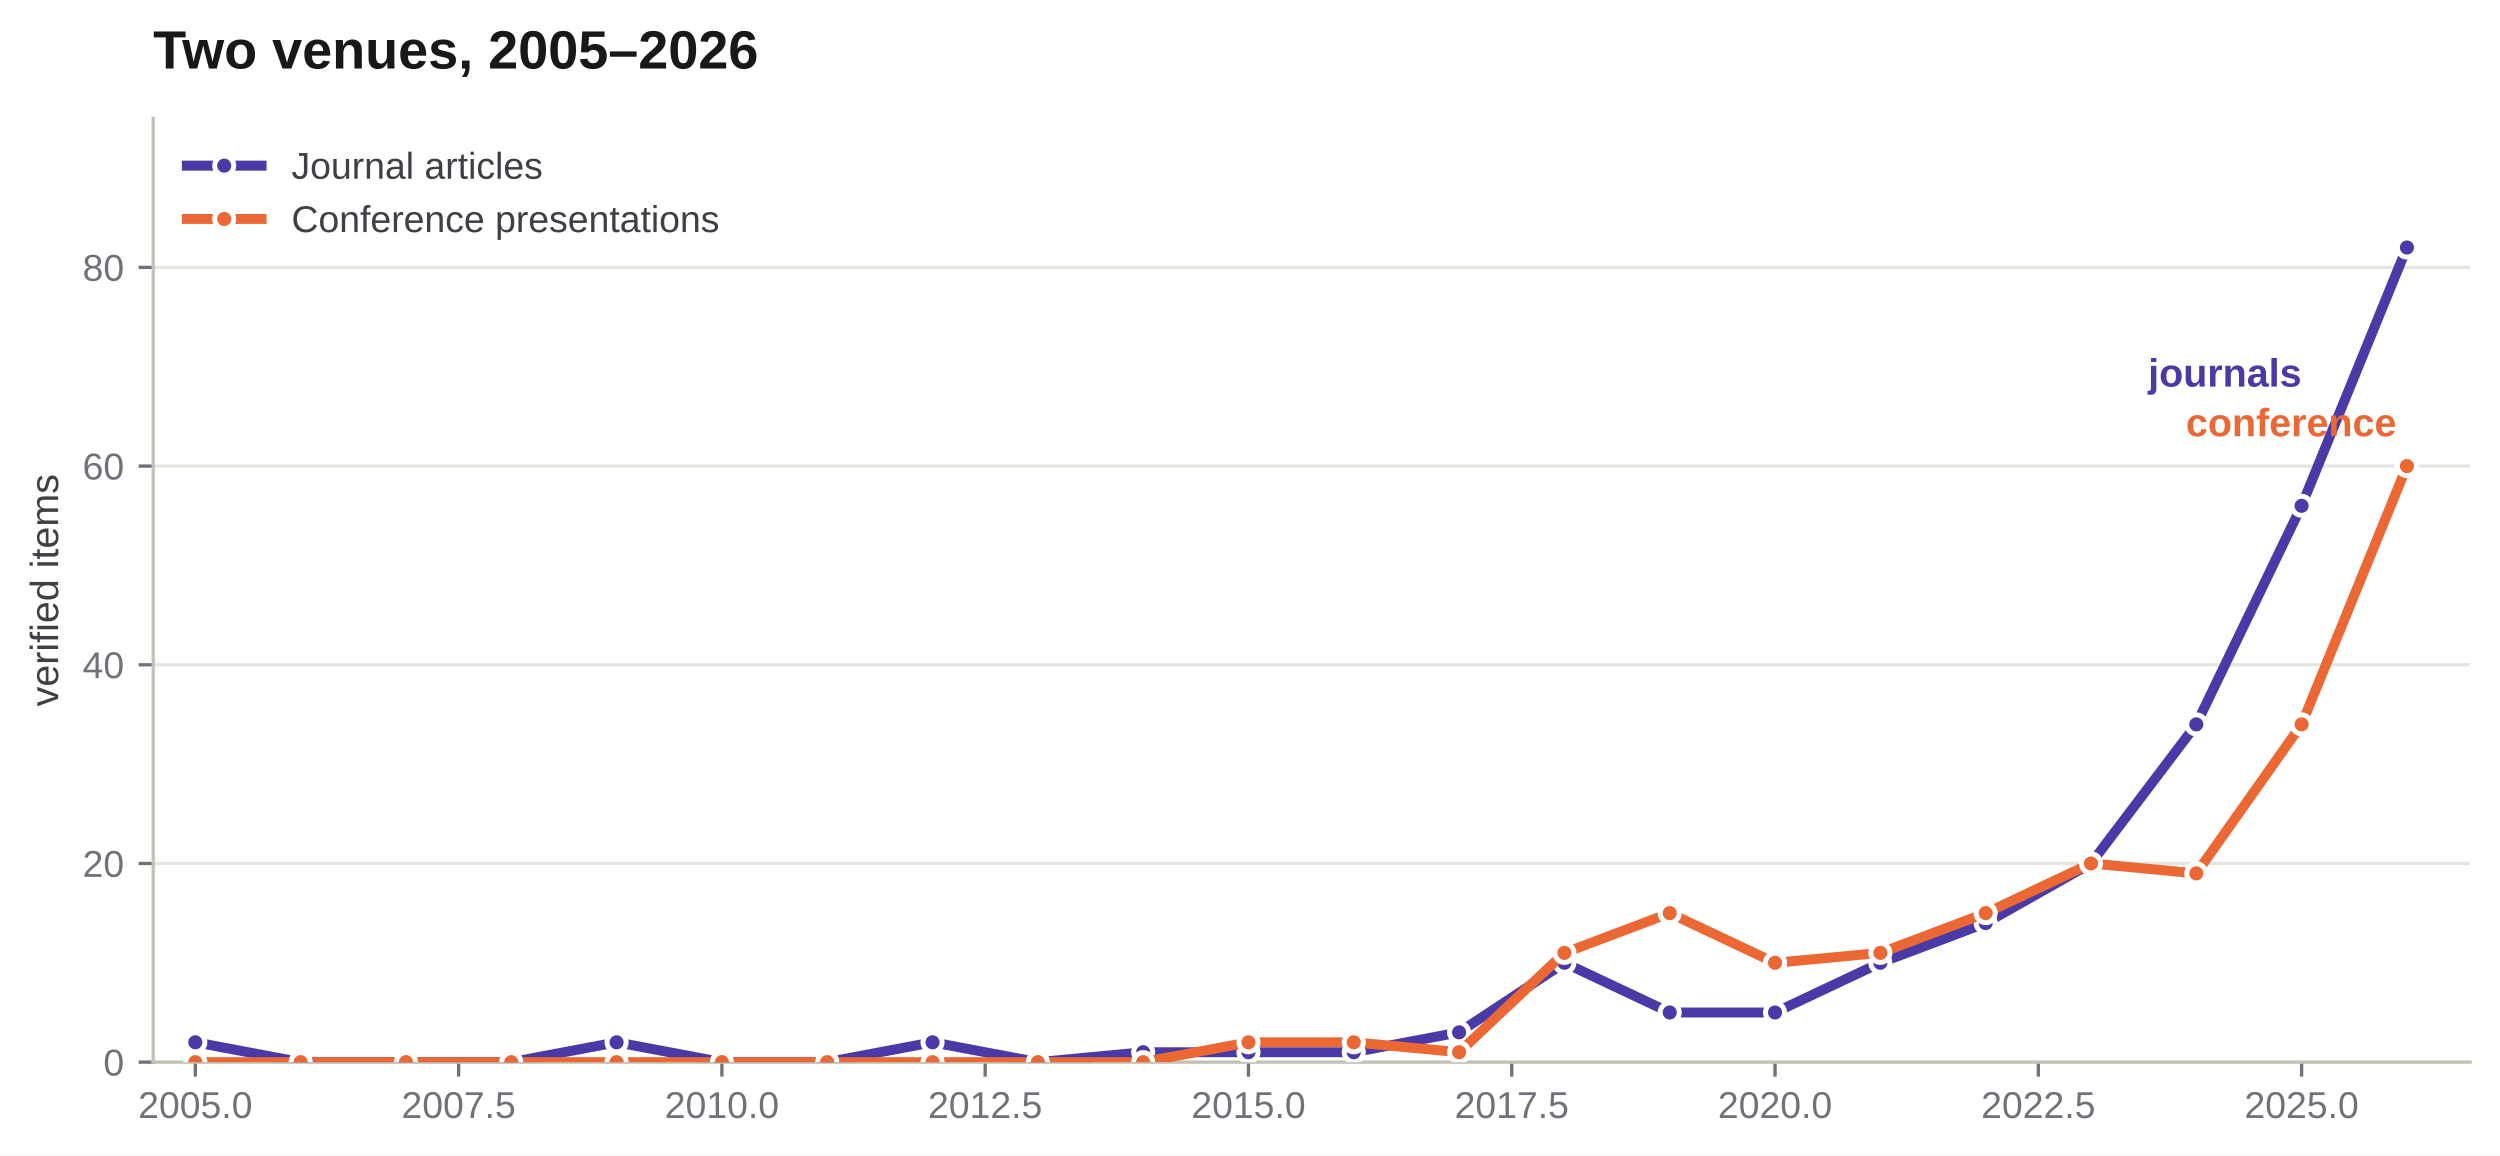
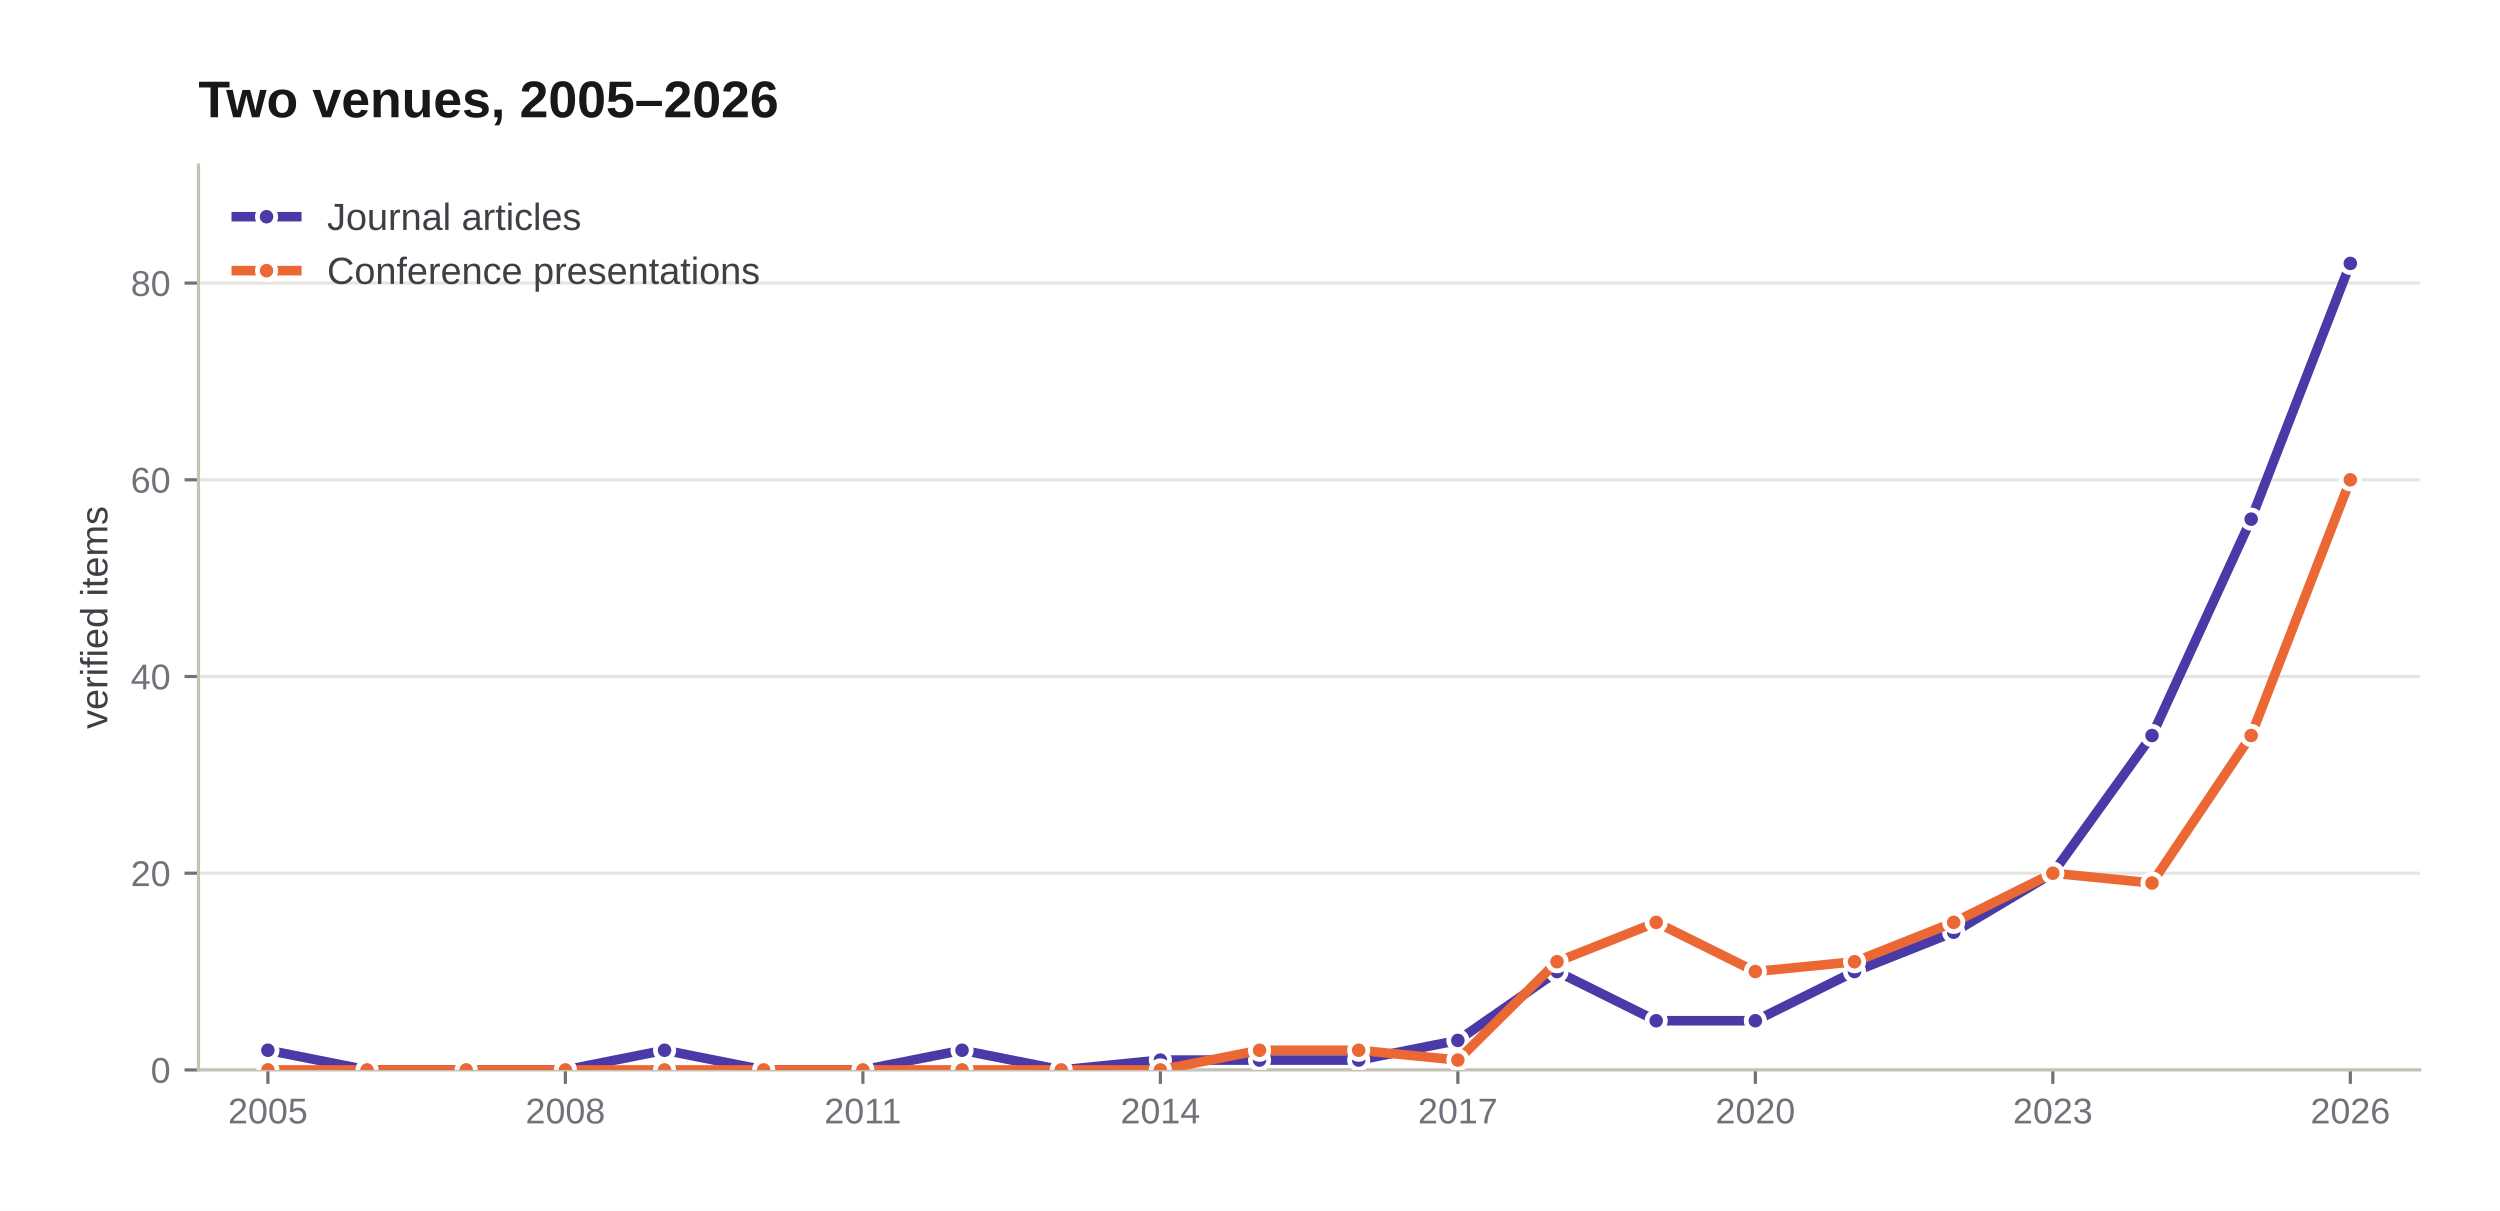
- <svg xmlns="http://www.w3.org/2000/svg" xmlns:xlink="http://www.w3.org/1999/xlink" width="602.098pt" height="278.24pt" viewBox="0 0 602.098 278.24" version="1.1">
+ <svg xmlns="http://www.w3.org/2000/svg" xmlns:xlink="http://www.w3.org/1999/xlink" width="628.018pt" height="304.16pt" viewBox="0 0 628.018 304.16" version="1.1">
  <defs>
    <style type="text/css">*{stroke-linejoin: round; stroke-linecap: butt}</style>
  </defs>
  <g id="figure_1">
    <g id="patch_1">
-       <path d="M 0 278.24  L 602.098 278.24  L 602.098 0  L 0 0  z " style="fill: #ffffff" />
+       <path d="M 0 304.16  L 628.018 304.16  L 628.018 0  L 0 0  z " style="fill: #ffffff" />
    </g>
    <g id="axes_1">
      <g id="patch_2">
-         <path d="M 36.898 255.809  L 594.898 255.809  L 594.898 28.505  L 36.898 28.505  z " style="fill: #ffffff" />
+         <path d="M 49.858 268.769  L 607.858 268.769  L 607.858 41.465  L 49.858 41.465  z " style="fill: #ffffff" />
      </g>
      <g id="matplotlib.axis_1">
        <g id="xtick_1">
          <g id="line2d_1">
            <defs>
-               <path id="m6144c674db" d="M 0 0  L 0 3.5  " style="stroke: #71717a; stroke-width: 0.8" />
+               <path id="m00b089c4d3" d="M 0 0  L 0 3.5  " style="stroke: #71717a; stroke-width: 0.8" />
            </defs>
            <g>
-               <use xlink:href="#m6144c674db" x="47.043" y="255.809" style="fill: #71717a; stroke: #71717a; stroke-width: 0.8" />
+               <use xlink:href="#m00b089c4d3" x="67.295" y="268.769" style="fill: #71717a; stroke: #71717a; stroke-width: 0.8" />
            </g>
          </g>
          <g id="text_1">
-             <text style="fill: #71717a; font: 9px 'IBM Plex Sans', 'system-ui', 'Arial', sans-serif; text-anchor: middle" x="47.043" y="269.251" transform="rotate(-0 47.04319 269.2512)">2005.0</text>
+             <text style="fill: #71717a; font: 9px 'IBM Plex Sans', 'system-ui', 'Arial', sans-serif; text-anchor: middle" x="67.295" y="282.211" transform="rotate(-0 67.29523 282.2112)">2005</text>
          </g>
        </g>
        <g id="xtick_2">
          <g id="line2d_2">
            <g>
-               <use xlink:href="#m6144c674db" x="110.452" y="255.809" style="fill: #71717a; stroke: #71717a; stroke-width: 0.8" />
+               <use xlink:href="#m00b089c4d3" x="142.027" y="268.769" style="fill: #71717a; stroke: #71717a; stroke-width: 0.8" />
            </g>
          </g>
          <g id="text_2">
-             <text style="fill: #71717a; font: 9px 'IBM Plex Sans', 'system-ui', 'Arial', sans-serif; text-anchor: middle" x="110.452" y="269.251" transform="rotate(-0 110.4523 269.2512)">2007.5</text>
+             <text style="fill: #71717a; font: 9px 'IBM Plex Sans', 'system-ui', 'Arial', sans-serif; text-anchor: middle" x="142.027" y="282.211" transform="rotate(-0 142.0274 282.2112)">2008</text>
          </g>
        </g>
        <g id="xtick_3">
          <g id="line2d_3">
            <g>
-               <use xlink:href="#m6144c674db" x="173.861" y="255.809" style="fill: #71717a; stroke: #71717a; stroke-width: 0.8" />
+               <use xlink:href="#m00b089c4d3" x="216.76" y="268.769" style="fill: #71717a; stroke: #71717a; stroke-width: 0.8" />
            </g>
          </g>
          <g id="text_3">
-             <text style="fill: #71717a; font: 9px 'IBM Plex Sans', 'system-ui', 'Arial', sans-serif; text-anchor: middle" x="173.861" y="269.251" transform="rotate(-0 173.8614 269.2512)">2010.0</text>
+             <text style="fill: #71717a; font: 9px 'IBM Plex Sans', 'system-ui', 'Arial', sans-serif; text-anchor: middle" x="216.76" y="282.211" transform="rotate(-0 216.7595 282.2112)">2011</text>
          </g>
        </g>
        <g id="xtick_4">
          <g id="line2d_4">
            <g>
-               <use xlink:href="#m6144c674db" x="237.27" y="255.809" style="fill: #71717a; stroke: #71717a; stroke-width: 0.8" />
+               <use xlink:href="#m00b089c4d3" x="291.492" y="268.769" style="fill: #71717a; stroke: #71717a; stroke-width: 0.8" />
            </g>
          </g>
          <g id="text_4">
-             <text style="fill: #71717a; font: 9px 'IBM Plex Sans', 'system-ui', 'Arial', sans-serif; text-anchor: middle" x="237.27" y="269.251" transform="rotate(-0 237.2705 269.2512)">2012.5</text>
+             <text style="fill: #71717a; font: 9px 'IBM Plex Sans', 'system-ui', 'Arial', sans-serif; text-anchor: middle" x="291.492" y="282.211" transform="rotate(-0 291.4917 282.2112)">2014</text>
          </g>
        </g>
        <g id="xtick_5">
          <g id="line2d_5">
            <g>
-               <use xlink:href="#m6144c674db" x="300.68" y="255.809" style="fill: #71717a; stroke: #71717a; stroke-width: 0.8" />
+               <use xlink:href="#m00b089c4d3" x="366.224" y="268.769" style="fill: #71717a; stroke: #71717a; stroke-width: 0.8" />
            </g>
          </g>
          <g id="text_5">
-             <text style="fill: #71717a; font: 9px 'IBM Plex Sans', 'system-ui', 'Arial', sans-serif; text-anchor: middle" x="300.68" y="269.251" transform="rotate(-0 300.6796 269.2512)">2015.0</text>
+             <text style="fill: #71717a; font: 9px 'IBM Plex Sans', 'system-ui', 'Arial', sans-serif; text-anchor: middle" x="366.224" y="282.211" transform="rotate(-0 366.2238 282.2112)">2017</text>
          </g>
        </g>
        <g id="xtick_6">
          <g id="line2d_6">
            <g>
-               <use xlink:href="#m6144c674db" x="364.089" y="255.809" style="fill: #71717a; stroke: #71717a; stroke-width: 0.8" />
+               <use xlink:href="#m00b089c4d3" x="440.956" y="268.769" style="fill: #71717a; stroke: #71717a; stroke-width: 0.8" />
            </g>
          </g>
          <g id="text_6">
-             <text style="fill: #71717a; font: 9px 'IBM Plex Sans', 'system-ui', 'Arial', sans-serif; text-anchor: middle" x="364.089" y="269.251" transform="rotate(-0 364.0886 269.2512)">2017.5</text>
+             <text style="fill: #71717a; font: 9px 'IBM Plex Sans', 'system-ui', 'Arial', sans-serif; text-anchor: middle" x="440.956" y="282.211" transform="rotate(-0 440.9559 282.2112)">2020</text>
          </g>
        </g>
        <g id="xtick_7">
          <g id="line2d_7">
            <g>
-               <use xlink:href="#m6144c674db" x="427.498" y="255.809" style="fill: #71717a; stroke: #71717a; stroke-width: 0.8" />
+               <use xlink:href="#m00b089c4d3" x="515.688" y="268.769" style="fill: #71717a; stroke: #71717a; stroke-width: 0.8" />
            </g>
          </g>
          <g id="text_7">
-             <text style="fill: #71717a; font: 9px 'IBM Plex Sans', 'system-ui', 'Arial', sans-serif; text-anchor: middle" x="427.498" y="269.251" transform="rotate(-0 427.4977 269.2512)">2020.0</text>
+             <text style="fill: #71717a; font: 9px 'IBM Plex Sans', 'system-ui', 'Arial', sans-serif; text-anchor: middle" x="515.688" y="282.211" transform="rotate(-0 515.6881 282.2112)">2023</text>
          </g>
        </g>
        <g id="xtick_8">
          <g id="line2d_8">
            <g>
-               <use xlink:href="#m6144c674db" x="490.907" y="255.809" style="fill: #71717a; stroke: #71717a; stroke-width: 0.8" />
+               <use xlink:href="#m00b089c4d3" x="590.42" y="268.769" style="fill: #71717a; stroke: #71717a; stroke-width: 0.8" />
            </g>
          </g>
          <g id="text_8">
-             <text style="fill: #71717a; font: 9px 'IBM Plex Sans', 'system-ui', 'Arial', sans-serif; text-anchor: middle" x="490.907" y="269.251" transform="rotate(-0 490.9068 269.2512)">2022.5</text>
-           </g>
-         </g>
-         <g id="xtick_9">
-           <g id="line2d_9">
-             <g>
-               <use xlink:href="#m6144c674db" x="554.316" y="255.809" style="fill: #71717a; stroke: #71717a; stroke-width: 0.8" />
-             </g>
-           </g>
-           <g id="text_9">
-             <text style="fill: #71717a; font: 9px 'IBM Plex Sans', 'system-ui', 'Arial', sans-serif; text-anchor: middle" x="554.316" y="269.251" transform="rotate(-0 554.3159 269.2512)">2025.0</text>
+             <text style="fill: #71717a; font: 9px 'IBM Plex Sans', 'system-ui', 'Arial', sans-serif; text-anchor: middle" x="590.42" y="282.211" transform="rotate(-0 590.4202 282.2112)">2026</text>
          </g>
        </g>
      </g>
      <g id="matplotlib.axis_2">
        <g id="ytick_1">
+           <g id="line2d_9">
+             <path d="M 49.858 268.769  L 607.858 268.769  " clip-path="url(#p3a552ee145)" style="fill: none; stroke: #e7e5e0; stroke-width: 0.8; stroke-linecap: square" />
+           </g>
          <g id="line2d_10">
-             <path d="M 36.898 255.809  L 594.898 255.809  " clip-path="url(#p851836668b)" style="fill: none; stroke: #e7e5e0; stroke-width: 0.8; stroke-linecap: square" />
-           </g>
+             <defs>
+               <path id="m17b98074a3" d="M 0 0  L -3.5 0  " style="stroke: #71717a; stroke-width: 0.8" />
+             </defs>
+             <g>
+               <use xlink:href="#m17b98074a3" x="49.858" y="268.769" style="fill: #71717a; stroke: #71717a; stroke-width: 0.8" />
+             </g>
+           </g>
+           <g id="text_9">
+             <text style="fill: #71717a; font: 9px 'IBM Plex Sans', 'system-ui', 'Arial', sans-serif; text-anchor: end" x="42.858" y="271.99" transform="rotate(-0 42.85773 271.9902)">0</text>
+           </g>
+         </g>
+         <g id="ytick_2">
          <g id="line2d_11">
-             <defs>
-               <path id="m0805093c45" d="M 0 0  L -3.5 0  " style="stroke: #71717a; stroke-width: 0.8" />
-             </defs>
-             <g>
-               <use xlink:href="#m0805093c45" x="36.898" y="255.809" style="fill: #71717a; stroke: #71717a; stroke-width: 0.8" />
+             <path d="M 49.858 219.355  L 607.858 219.355  " clip-path="url(#p3a552ee145)" style="fill: none; stroke: #e7e5e0; stroke-width: 0.8; stroke-linecap: square" />
+           </g>
+           <g id="line2d_12">
+             <g>
+               <use xlink:href="#m17b98074a3" x="49.858" y="219.355" style="fill: #71717a; stroke: #71717a; stroke-width: 0.8" />
            </g>
          </g>
          <g id="text_10">
-             <text style="fill: #71717a; font: 9px 'IBM Plex Sans', 'system-ui', 'Arial', sans-serif; text-anchor: end" x="29.898" y="259.03" transform="rotate(-0 29.89773 259.0302)">0</text>
-           </g>
-         </g>
-         <g id="ytick_2">
-           <g id="line2d_12">
-             <path d="M 36.898 207.956  L 594.898 207.956  " clip-path="url(#p851836668b)" style="fill: none; stroke: #e7e5e0; stroke-width: 0.8; stroke-linecap: square" />
-           </g>
+             <text style="fill: #71717a; font: 9px 'IBM Plex Sans', 'system-ui', 'Arial', sans-serif; text-anchor: end" x="42.858" y="222.576" transform="rotate(-0 42.85773 222.5763)">20</text>
+           </g>
+         </g>
+         <g id="ytick_3">
          <g id="line2d_13">
-             <g>
-               <use xlink:href="#m0805093c45" x="36.898" y="207.956" style="fill: #71717a; stroke: #71717a; stroke-width: 0.8" />
+             <path d="M 49.858 169.941  L 607.858 169.941  " clip-path="url(#p3a552ee145)" style="fill: none; stroke: #e7e5e0; stroke-width: 0.8; stroke-linecap: square" />
+           </g>
+           <g id="line2d_14">
+             <g>
+               <use xlink:href="#m17b98074a3" x="49.858" y="169.941" style="fill: #71717a; stroke: #71717a; stroke-width: 0.8" />
            </g>
          </g>
          <g id="text_11">
-             <text style="fill: #71717a; font: 9px 'IBM Plex Sans', 'system-ui', 'Arial', sans-serif; text-anchor: end" x="29.898" y="211.177" transform="rotate(-0 29.89773 211.1767)">20</text>
-           </g>
-         </g>
-         <g id="ytick_3">
-           <g id="line2d_14">
-             <path d="M 36.898 160.102  L 594.898 160.102  " clip-path="url(#p851836668b)" style="fill: none; stroke: #e7e5e0; stroke-width: 0.8; stroke-linecap: square" />
-           </g>
+             <text style="fill: #71717a; font: 9px 'IBM Plex Sans', 'system-ui', 'Arial', sans-serif; text-anchor: end" x="42.858" y="173.162" transform="rotate(-0 42.85773 173.1623)">40</text>
+           </g>
+         </g>
+         <g id="ytick_4">
          <g id="line2d_15">
-             <g>
-               <use xlink:href="#m0805093c45" x="36.898" y="160.102" style="fill: #71717a; stroke: #71717a; stroke-width: 0.8" />
+             <path d="M 49.858 120.527  L 607.858 120.527  " clip-path="url(#p3a552ee145)" style="fill: none; stroke: #e7e5e0; stroke-width: 0.8; stroke-linecap: square" />
+           </g>
+           <g id="line2d_16">
+             <g>
+               <use xlink:href="#m17b98074a3" x="49.858" y="120.527" style="fill: #71717a; stroke: #71717a; stroke-width: 0.8" />
            </g>
          </g>
          <g id="text_12">
-             <text style="fill: #71717a; font: 9px 'IBM Plex Sans', 'system-ui', 'Arial', sans-serif; text-anchor: end" x="29.898" y="163.323" transform="rotate(-0 29.89773 163.3232)">40</text>
-           </g>
-         </g>
-         <g id="ytick_4">
-           <g id="line2d_16">
-             <path d="M 36.898 112.249  L 594.898 112.249  " clip-path="url(#p851836668b)" style="fill: none; stroke: #e7e5e0; stroke-width: 0.8; stroke-linecap: square" />
-           </g>
+             <text style="fill: #71717a; font: 9px 'IBM Plex Sans', 'system-ui', 'Arial', sans-serif; text-anchor: end" x="42.858" y="123.748" transform="rotate(-0 42.85773 123.7484)">60</text>
+           </g>
+         </g>
+         <g id="ytick_5">
          <g id="line2d_17">
-             <g>
-               <use xlink:href="#m0805093c45" x="36.898" y="112.249" style="fill: #71717a; stroke: #71717a; stroke-width: 0.8" />
+             <path d="M 49.858 71.114  L 607.858 71.114  " clip-path="url(#p3a552ee145)" style="fill: none; stroke: #e7e5e0; stroke-width: 0.8; stroke-linecap: square" />
+           </g>
+           <g id="line2d_18">
+             <g>
+               <use xlink:href="#m17b98074a3" x="49.858" y="71.114" style="fill: #71717a; stroke: #71717a; stroke-width: 0.8" />
            </g>
          </g>
          <g id="text_13">
-             <text style="fill: #71717a; font: 9px 'IBM Plex Sans', 'system-ui', 'Arial', sans-serif; text-anchor: end" x="29.898" y="115.47" transform="rotate(-0 29.89773 115.4698)">60</text>
-           </g>
-         </g>
-         <g id="ytick_5">
-           <g id="line2d_18">
-             <path d="M 36.898 64.395  L 594.898 64.395  " clip-path="url(#p851836668b)" style="fill: none; stroke: #e7e5e0; stroke-width: 0.8; stroke-linecap: square" />
-           </g>
-           <g id="line2d_19">
-             <g>
-               <use xlink:href="#m0805093c45" x="36.898" y="64.395" style="fill: #71717a; stroke: #71717a; stroke-width: 0.8" />
-             </g>
-           </g>
-           <g id="text_14">
-             <text style="fill: #71717a; font: 9px 'IBM Plex Sans', 'system-ui', 'Arial', sans-serif; text-anchor: end" x="29.898" y="67.616" transform="rotate(-0 29.89773 67.61628)">80</text>
-           </g>
-         </g>
-         <g id="text_15">
-           <text style="fill: #3f3f46; font: 9.5px 'IBM Plex Sans', 'system-ui', 'Arial', sans-serif; text-anchor: middle" x="14" y="142.157" transform="rotate(-90 13.99992 142.1572)">verified items</text>
+             <text style="fill: #71717a; font: 9px 'IBM Plex Sans', 'system-ui', 'Arial', sans-serif; text-anchor: end" x="42.858" y="74.335" transform="rotate(-0 42.85773 74.33452)">80</text>
+           </g>
+         </g>
+         <g id="text_14">
+           <text style="fill: #3f3f46; font: 9.5px 'IBM Plex Sans', 'system-ui', 'Arial', sans-serif; text-anchor: middle" x="26.96" y="155.117" transform="rotate(-90 26.95992 155.1172)">verified items</text>
        </g>
      </g>
      <g id="patch_3">
-         <path d="M 36.898 255.809  L 36.898 28.505  " style="fill: none; stroke: #c3c2b7; stroke-width: 0.8; stroke-linejoin: miter; stroke-linecap: square" />
+         <path d="M 49.858 268.769  L 49.858 41.465  " style="fill: none; stroke: #c3c2b7; stroke-width: 0.8; stroke-linejoin: miter; stroke-linecap: square" />
      </g>
      <g id="patch_4">
-         <path d="M 36.898 255.809  L 594.898 255.809  " style="fill: none; stroke: #c3c2b7; stroke-width: 0.8; stroke-linejoin: miter; stroke-linecap: square" />
+         <path d="M 49.858 268.769  L 607.858 268.769  " style="fill: none; stroke: #c3c2b7; stroke-width: 0.8; stroke-linejoin: miter; stroke-linecap: square" />
+       </g>
+       <g id="line2d_19">
+         <path d="M 67.295 263.828  L 92.206 268.769  L 117.117 268.769  L 142.027 268.769  L 166.938 263.828  L 191.849 268.769  L 216.76 268.769  L 241.67 263.828  L 266.581 268.769  L 291.492 266.298  L 316.402 266.298  L 341.313 266.298  L 366.224 261.357  L 391.135 244.062  L 416.045 256.416  L 440.956 256.416  L 465.867 244.062  L 490.777 234.179  L 515.688 219.355  L 540.599 184.766  L 565.51 130.41  L 590.42 66.172  " clip-path="url(#p3a552ee145)" style="fill: none; stroke: #4a3aa7; stroke-width: 2.4; stroke-linecap: square" />
+         <defs>
+           <path id="mb46b4d984f" d="M 0 2.3  C 0.61 2.3 1.195 2.058 1.626 1.626  C 2.058 1.195 2.3 0.61 2.3 0  C 2.3 -0.61 2.058 -1.195 1.626 -1.626  C 1.195 -2.058 0.61 -2.3 0 -2.3  C -0.61 -2.3 -1.195 -2.058 -1.626 -1.626  C -2.058 -1.195 -2.3 -0.61 -2.3 0  C -2.3 0.61 -2.058 1.195 -1.626 1.626  C -1.195 2.058 -0.61 2.3 0 2.3  z " style="stroke: #ffffff; stroke-width: 1.2" />
+         </defs>
+         <g clip-path="url(#p3a552ee145)">
+           <use xlink:href="#mb46b4d984f" x="67.295" y="263.828" style="fill: #4a3aa7; stroke: #ffffff; stroke-width: 1.2" />
+           <use xlink:href="#mb46b4d984f" x="92.206" y="268.769" style="fill: #4a3aa7; stroke: #ffffff; stroke-width: 1.2" />
+           <use xlink:href="#mb46b4d984f" x="117.117" y="268.769" style="fill: #4a3aa7; stroke: #ffffff; stroke-width: 1.2" />
+           <use xlink:href="#mb46b4d984f" x="142.027" y="268.769" style="fill: #4a3aa7; stroke: #ffffff; stroke-width: 1.2" />
+           <use xlink:href="#mb46b4d984f" x="166.938" y="263.828" style="fill: #4a3aa7; stroke: #ffffff; stroke-width: 1.2" />
+           <use xlink:href="#mb46b4d984f" x="191.849" y="268.769" style="fill: #4a3aa7; stroke: #ffffff; stroke-width: 1.2" />
+           <use xlink:href="#mb46b4d984f" x="216.76" y="268.769" style="fill: #4a3aa7; stroke: #ffffff; stroke-width: 1.2" />
+           <use xlink:href="#mb46b4d984f" x="241.67" y="263.828" style="fill: #4a3aa7; stroke: #ffffff; stroke-width: 1.2" />
+           <use xlink:href="#mb46b4d984f" x="266.581" y="268.769" style="fill: #4a3aa7; stroke: #ffffff; stroke-width: 1.2" />
+           <use xlink:href="#mb46b4d984f" x="291.492" y="266.298" style="fill: #4a3aa7; stroke: #ffffff; stroke-width: 1.2" />
+           <use xlink:href="#mb46b4d984f" x="316.402" y="266.298" style="fill: #4a3aa7; stroke: #ffffff; stroke-width: 1.2" />
+           <use xlink:href="#mb46b4d984f" x="341.313" y="266.298" style="fill: #4a3aa7; stroke: #ffffff; stroke-width: 1.2" />
+           <use xlink:href="#mb46b4d984f" x="366.224" y="261.357" style="fill: #4a3aa7; stroke: #ffffff; stroke-width: 1.2" />
+           <use xlink:href="#mb46b4d984f" x="391.135" y="244.062" style="fill: #4a3aa7; stroke: #ffffff; stroke-width: 1.2" />
+           <use xlink:href="#mb46b4d984f" x="416.045" y="256.416" style="fill: #4a3aa7; stroke: #ffffff; stroke-width: 1.2" />
+           <use xlink:href="#mb46b4d984f" x="440.956" y="256.416" style="fill: #4a3aa7; stroke: #ffffff; stroke-width: 1.2" />
+           <use xlink:href="#mb46b4d984f" x="465.867" y="244.062" style="fill: #4a3aa7; stroke: #ffffff; stroke-width: 1.2" />
+           <use xlink:href="#mb46b4d984f" x="490.777" y="234.179" style="fill: #4a3aa7; stroke: #ffffff; stroke-width: 1.2" />
+           <use xlink:href="#mb46b4d984f" x="515.688" y="219.355" style="fill: #4a3aa7; stroke: #ffffff; stroke-width: 1.2" />
+           <use xlink:href="#mb46b4d984f" x="540.599" y="184.766" style="fill: #4a3aa7; stroke: #ffffff; stroke-width: 1.2" />
+           <use xlink:href="#mb46b4d984f" x="565.51" y="130.41" style="fill: #4a3aa7; stroke: #ffffff; stroke-width: 1.2" />
+           <use xlink:href="#mb46b4d984f" x="590.42" y="66.172" style="fill: #4a3aa7; stroke: #ffffff; stroke-width: 1.2" />
+         </g>
      </g>
      <g id="line2d_20">
-         <path d="M 47.043 251.024  L 72.407 255.809  L 97.77 255.809  L 123.134 255.809  L 148.498 251.024  L 173.861 255.809  L 199.225 255.809  L 224.589 251.024  L 249.952 255.809  L 275.316 253.416  L 300.68 253.416  L 326.043 253.416  L 351.407 248.631  L 376.77 231.882  L 402.134 243.846  L 427.498 243.846  L 452.861 231.882  L 478.225 222.312  L 503.589 207.956  L 528.952 174.458  L 554.316 121.819  L 579.68 59.61  " clip-path="url(#p851836668b)" style="fill: none; stroke: #4a3aa7; stroke-width: 2.4; stroke-linecap: square" />
+         <path d="M 67.295 268.769  L 92.206 268.769  L 117.117 268.769  L 142.027 268.769  L 166.938 268.769  L 191.849 268.769  L 216.76 268.769  L 241.67 268.769  L 266.581 268.769  L 291.492 268.769  L 316.402 263.828  L 341.313 263.828  L 366.224 266.298  L 391.135 241.592  L 416.045 231.709  L 440.956 244.062  L 465.867 241.592  L 490.777 231.709  L 515.688 219.355  L 540.599 221.826  L 565.51 184.766  L 590.42 120.527  " clip-path="url(#p3a552ee145)" style="fill: none; stroke: #eb6834; stroke-width: 2.4; stroke-linecap: square" />
        <defs>
-           <path id="mb8c38253b3" d="M 0 2.3  C 0.61 2.3 1.195 2.058 1.626 1.626  C 2.058 1.195 2.3 0.61 2.3 0  C 2.3 -0.61 2.058 -1.195 1.626 -1.626  C 1.195 -2.058 0.61 -2.3 0 -2.3  C -0.61 -2.3 -1.195 -2.058 -1.626 -1.626  C -2.058 -1.195 -2.3 -0.61 -2.3 0  C -2.3 0.61 -2.058 1.195 -1.626 1.626  C -1.195 2.058 -0.61 2.3 0 2.3  z " style="stroke: #ffffff; stroke-width: 1.2" />
+           <path id="m12618c9f6b" d="M 0 2.3  C 0.61 2.3 1.195 2.058 1.626 1.626  C 2.058 1.195 2.3 0.61 2.3 0  C 2.3 -0.61 2.058 -1.195 1.626 -1.626  C 1.195 -2.058 0.61 -2.3 0 -2.3  C -0.61 -2.3 -1.195 -2.058 -1.626 -1.626  C -2.058 -1.195 -2.3 -0.61 -2.3 0  C -2.3 0.61 -2.058 1.195 -1.626 1.626  C -1.195 2.058 -0.61 2.3 0 2.3  z " style="stroke: #ffffff; stroke-width: 1.2" />
        </defs>
-         <g clip-path="url(#p851836668b)">
-           <use xlink:href="#mb8c38253b3" x="47.043" y="251.024" style="fill: #4a3aa7; stroke: #ffffff; stroke-width: 1.2" />
-           <use xlink:href="#mb8c38253b3" x="72.407" y="255.809" style="fill: #4a3aa7; stroke: #ffffff; stroke-width: 1.2" />
-           <use xlink:href="#mb8c38253b3" x="97.77" y="255.809" style="fill: #4a3aa7; stroke: #ffffff; stroke-width: 1.2" />
-           <use xlink:href="#mb8c38253b3" x="123.134" y="255.809" style="fill: #4a3aa7; stroke: #ffffff; stroke-width: 1.2" />
-           <use xlink:href="#mb8c38253b3" x="148.498" y="251.024" style="fill: #4a3aa7; stroke: #ffffff; stroke-width: 1.2" />
-           <use xlink:href="#mb8c38253b3" x="173.861" y="255.809" style="fill: #4a3aa7; stroke: #ffffff; stroke-width: 1.2" />
-           <use xlink:href="#mb8c38253b3" x="199.225" y="255.809" style="fill: #4a3aa7; stroke: #ffffff; stroke-width: 1.2" />
-           <use xlink:href="#mb8c38253b3" x="224.589" y="251.024" style="fill: #4a3aa7; stroke: #ffffff; stroke-width: 1.2" />
-           <use xlink:href="#mb8c38253b3" x="249.952" y="255.809" style="fill: #4a3aa7; stroke: #ffffff; stroke-width: 1.2" />
-           <use xlink:href="#mb8c38253b3" x="275.316" y="253.416" style="fill: #4a3aa7; stroke: #ffffff; stroke-width: 1.2" />
-           <use xlink:href="#mb8c38253b3" x="300.68" y="253.416" style="fill: #4a3aa7; stroke: #ffffff; stroke-width: 1.2" />
-           <use xlink:href="#mb8c38253b3" x="326.043" y="253.416" style="fill: #4a3aa7; stroke: #ffffff; stroke-width: 1.2" />
-           <use xlink:href="#mb8c38253b3" x="351.407" y="248.631" style="fill: #4a3aa7; stroke: #ffffff; stroke-width: 1.2" />
-           <use xlink:href="#mb8c38253b3" x="376.77" y="231.882" style="fill: #4a3aa7; stroke: #ffffff; stroke-width: 1.2" />
-           <use xlink:href="#mb8c38253b3" x="402.134" y="243.846" style="fill: #4a3aa7; stroke: #ffffff; stroke-width: 1.2" />
-           <use xlink:href="#mb8c38253b3" x="427.498" y="243.846" style="fill: #4a3aa7; stroke: #ffffff; stroke-width: 1.2" />
-           <use xlink:href="#mb8c38253b3" x="452.861" y="231.882" style="fill: #4a3aa7; stroke: #ffffff; stroke-width: 1.2" />
-           <use xlink:href="#mb8c38253b3" x="478.225" y="222.312" style="fill: #4a3aa7; stroke: #ffffff; stroke-width: 1.2" />
-           <use xlink:href="#mb8c38253b3" x="503.589" y="207.956" style="fill: #4a3aa7; stroke: #ffffff; stroke-width: 1.2" />
-           <use xlink:href="#mb8c38253b3" x="528.952" y="174.458" style="fill: #4a3aa7; stroke: #ffffff; stroke-width: 1.2" />
-           <use xlink:href="#mb8c38253b3" x="554.316" y="121.819" style="fill: #4a3aa7; stroke: #ffffff; stroke-width: 1.2" />
-           <use xlink:href="#mb8c38253b3" x="579.68" y="59.61" style="fill: #4a3aa7; stroke: #ffffff; stroke-width: 1.2" />
-         </g>
-       </g>
-       <g id="line2d_21">
-         <path d="M 47.043 255.809  L 72.407 255.809  L 97.77 255.809  L 123.134 255.809  L 148.498 255.809  L 173.861 255.809  L 199.225 255.809  L 224.589 255.809  L 249.952 255.809  L 275.316 255.809  L 300.68 251.024  L 326.043 251.024  L 351.407 253.416  L 376.77 229.49  L 402.134 219.919  L 427.498 231.882  L 452.861 229.49  L 478.225 219.919  L 503.589 207.956  L 528.952 210.348  L 554.316 174.458  L 579.68 112.249  " clip-path="url(#p851836668b)" style="fill: none; stroke: #eb6834; stroke-width: 2.4; stroke-linecap: square" />
-         <defs>
-           <path id="m0f3f7e406a" d="M 0 2.3  C 0.61 2.3 1.195 2.058 1.626 1.626  C 2.058 1.195 2.3 0.61 2.3 0  C 2.3 -0.61 2.058 -1.195 1.626 -1.626  C 1.195 -2.058 0.61 -2.3 0 -2.3  C -0.61 -2.3 -1.195 -2.058 -1.626 -1.626  C -2.058 -1.195 -2.3 -0.61 -2.3 0  C -2.3 0.61 -2.058 1.195 -1.626 1.626  C -1.195 2.058 -0.61 2.3 0 2.3  z " style="stroke: #ffffff; stroke-width: 1.2" />
-         </defs>
-         <g clip-path="url(#p851836668b)">
-           <use xlink:href="#m0f3f7e406a" x="47.043" y="255.809" style="fill: #eb6834; stroke: #ffffff; stroke-width: 1.2" />
-           <use xlink:href="#m0f3f7e406a" x="72.407" y="255.809" style="fill: #eb6834; stroke: #ffffff; stroke-width: 1.2" />
-           <use xlink:href="#m0f3f7e406a" x="97.77" y="255.809" style="fill: #eb6834; stroke: #ffffff; stroke-width: 1.2" />
-           <use xlink:href="#m0f3f7e406a" x="123.134" y="255.809" style="fill: #eb6834; stroke: #ffffff; stroke-width: 1.2" />
-           <use xlink:href="#m0f3f7e406a" x="148.498" y="255.809" style="fill: #eb6834; stroke: #ffffff; stroke-width: 1.2" />
-           <use xlink:href="#m0f3f7e406a" x="173.861" y="255.809" style="fill: #eb6834; stroke: #ffffff; stroke-width: 1.2" />
-           <use xlink:href="#m0f3f7e406a" x="199.225" y="255.809" style="fill: #eb6834; stroke: #ffffff; stroke-width: 1.2" />
-           <use xlink:href="#m0f3f7e406a" x="224.589" y="255.809" style="fill: #eb6834; stroke: #ffffff; stroke-width: 1.2" />
-           <use xlink:href="#m0f3f7e406a" x="249.952" y="255.809" style="fill: #eb6834; stroke: #ffffff; stroke-width: 1.2" />
-           <use xlink:href="#m0f3f7e406a" x="275.316" y="255.809" style="fill: #eb6834; stroke: #ffffff; stroke-width: 1.2" />
-           <use xlink:href="#m0f3f7e406a" x="300.68" y="251.024" style="fill: #eb6834; stroke: #ffffff; stroke-width: 1.2" />
-           <use xlink:href="#m0f3f7e406a" x="326.043" y="251.024" style="fill: #eb6834; stroke: #ffffff; stroke-width: 1.2" />
-           <use xlink:href="#m0f3f7e406a" x="351.407" y="253.416" style="fill: #eb6834; stroke: #ffffff; stroke-width: 1.2" />
-           <use xlink:href="#m0f3f7e406a" x="376.77" y="229.49" style="fill: #eb6834; stroke: #ffffff; stroke-width: 1.2" />
-           <use xlink:href="#m0f3f7e406a" x="402.134" y="219.919" style="fill: #eb6834; stroke: #ffffff; stroke-width: 1.2" />
-           <use xlink:href="#m0f3f7e406a" x="427.498" y="231.882" style="fill: #eb6834; stroke: #ffffff; stroke-width: 1.2" />
-           <use xlink:href="#m0f3f7e406a" x="452.861" y="229.49" style="fill: #eb6834; stroke: #ffffff; stroke-width: 1.2" />
-           <use xlink:href="#m0f3f7e406a" x="478.225" y="219.919" style="fill: #eb6834; stroke: #ffffff; stroke-width: 1.2" />
-           <use xlink:href="#m0f3f7e406a" x="503.589" y="207.956" style="fill: #eb6834; stroke: #ffffff; stroke-width: 1.2" />
-           <use xlink:href="#m0f3f7e406a" x="528.952" y="210.348" style="fill: #eb6834; stroke: #ffffff; stroke-width: 1.2" />
-           <use xlink:href="#m0f3f7e406a" x="554.316" y="174.458" style="fill: #eb6834; stroke: #ffffff; stroke-width: 1.2" />
-           <use xlink:href="#m0f3f7e406a" x="579.68" y="112.249" style="fill: #eb6834; stroke: #ffffff; stroke-width: 1.2" />
-         </g>
-       </g>
-       <g id="text_16">
-         <text style="fill: #eb6834; font: 700 9.5px 'IBM Plex Sans', 'system-ui', 'Arial', sans-serif; text-anchor: end" x="577.143" y="105.071" transform="rotate(-0 577.1432 105.0707)">conference</text>
-       </g>
-       <g id="text_17">
-         <text style="fill: #4a3aa7; font: 700 9.5px 'IBM Plex Sans', 'system-ui', 'Arial', sans-serif; text-anchor: end" x="554.316" y="93.107" transform="rotate(-0 554.3159 93.10735)">journals</text>
-       </g>
-       <g id="text_18">
-         <text style="fill: #18181b; font: 700 13px 'IBM Plex Sans', 'system-ui', 'Arial', sans-serif; text-anchor: start" x="36.898" y="16.505" transform="rotate(-0 36.89773 16.50516)">Two venues, 2005–2026</text>
+         <g clip-path="url(#p3a552ee145)">
+           <use xlink:href="#m12618c9f6b" x="67.295" y="268.769" style="fill: #eb6834; stroke: #ffffff; stroke-width: 1.2" />
+           <use xlink:href="#m12618c9f6b" x="92.206" y="268.769" style="fill: #eb6834; stroke: #ffffff; stroke-width: 1.2" />
+           <use xlink:href="#m12618c9f6b" x="117.117" y="268.769" style="fill: #eb6834; stroke: #ffffff; stroke-width: 1.2" />
+           <use xlink:href="#m12618c9f6b" x="142.027" y="268.769" style="fill: #eb6834; stroke: #ffffff; stroke-width: 1.2" />
+           <use xlink:href="#m12618c9f6b" x="166.938" y="268.769" style="fill: #eb6834; stroke: #ffffff; stroke-width: 1.2" />
+           <use xlink:href="#m12618c9f6b" x="191.849" y="268.769" style="fill: #eb6834; stroke: #ffffff; stroke-width: 1.2" />
+           <use xlink:href="#m12618c9f6b" x="216.76" y="268.769" style="fill: #eb6834; stroke: #ffffff; stroke-width: 1.2" />
+           <use xlink:href="#m12618c9f6b" x="241.67" y="268.769" style="fill: #eb6834; stroke: #ffffff; stroke-width: 1.2" />
+           <use xlink:href="#m12618c9f6b" x="266.581" y="268.769" style="fill: #eb6834; stroke: #ffffff; stroke-width: 1.2" />
+           <use xlink:href="#m12618c9f6b" x="291.492" y="268.769" style="fill: #eb6834; stroke: #ffffff; stroke-width: 1.2" />
+           <use xlink:href="#m12618c9f6b" x="316.402" y="263.828" style="fill: #eb6834; stroke: #ffffff; stroke-width: 1.2" />
+           <use xlink:href="#m12618c9f6b" x="341.313" y="263.828" style="fill: #eb6834; stroke: #ffffff; stroke-width: 1.2" />
+           <use xlink:href="#m12618c9f6b" x="366.224" y="266.298" style="fill: #eb6834; stroke: #ffffff; stroke-width: 1.2" />
+           <use xlink:href="#m12618c9f6b" x="391.135" y="241.592" style="fill: #eb6834; stroke: #ffffff; stroke-width: 1.2" />
+           <use xlink:href="#m12618c9f6b" x="416.045" y="231.709" style="fill: #eb6834; stroke: #ffffff; stroke-width: 1.2" />
+           <use xlink:href="#m12618c9f6b" x="440.956" y="244.062" style="fill: #eb6834; stroke: #ffffff; stroke-width: 1.2" />
+           <use xlink:href="#m12618c9f6b" x="465.867" y="241.592" style="fill: #eb6834; stroke: #ffffff; stroke-width: 1.2" />
+           <use xlink:href="#m12618c9f6b" x="490.777" y="231.709" style="fill: #eb6834; stroke: #ffffff; stroke-width: 1.2" />
+           <use xlink:href="#m12618c9f6b" x="515.688" y="219.355" style="fill: #eb6834; stroke: #ffffff; stroke-width: 1.2" />
+           <use xlink:href="#m12618c9f6b" x="540.599" y="221.826" style="fill: #eb6834; stroke: #ffffff; stroke-width: 1.2" />
+           <use xlink:href="#m12618c9f6b" x="565.51" y="184.766" style="fill: #eb6834; stroke: #ffffff; stroke-width: 1.2" />
+           <use xlink:href="#m12618c9f6b" x="590.42" y="120.527" style="fill: #eb6834; stroke: #ffffff; stroke-width: 1.2" />
+         </g>
+       </g>
+       <g id="text_15">
+         <text style="fill: #18181b; font: 700 13px 'IBM Plex Sans', 'system-ui', 'Arial', sans-serif; text-anchor: start" x="49.858" y="29.465" transform="rotate(-0 49.85773 29.46516)">Two venues, 2005–2026</text>
      </g>
      <g id="legend_1">
+         <g id="line2d_21">
+           <path d="M 59.358 54.44  L 66.958 54.44  L 74.558 54.44  " style="fill: none; stroke: #4a3aa7; stroke-width: 2.4; stroke-linecap: square" />
+           <g>
+             <use xlink:href="#mb46b4d984f" x="66.958" y="54.44" style="fill: #4a3aa7; stroke: #ffffff; stroke-width: 1.2" />
+           </g>
+         </g>
+         <g id="text_16">
+           <text style="fill: #3f3f46; font: 9.5px 'IBM Plex Sans', 'system-ui', 'Arial', sans-serif; text-anchor: start" x="82.158" y="57.765" transform="rotate(-0 82.15773 57.76508)">Journal articles</text>
+         </g>
        <g id="line2d_22">
-           <path d="M 44.998 39.897  L 53.998 39.897  L 62.998 39.897  " style="fill: none; stroke: #4a3aa7; stroke-width: 2.4; stroke-linecap: square" />
+           <path d="M 59.358 67.994  L 66.958 67.994  L 74.558 67.994  " style="fill: none; stroke: #eb6834; stroke-width: 2.4; stroke-linecap: square" />
          <g>
-             <use xlink:href="#mb8c38253b3" x="53.998" y="39.897" style="fill: #4a3aa7; stroke: #ffffff; stroke-width: 1.2" />
-           </g>
-         </g>
-         <g id="text_19">
-           <text style="fill: #3f3f46; font: 9px 'IBM Plex Sans', 'system-ui', 'Arial', sans-serif; text-anchor: start" x="70.198" y="43.047" transform="rotate(-0 70.19773 43.04719)">Journal articles</text>
-         </g>
-         <g id="line2d_23">
-           <path d="M 44.998 52.738  L 53.998 52.738  L 62.998 52.738  " style="fill: none; stroke: #eb6834; stroke-width: 2.4; stroke-linecap: square" />
-           <g>
-             <use xlink:href="#m0f3f7e406a" x="53.998" y="52.738" style="fill: #eb6834; stroke: #ffffff; stroke-width: 1.2" />
-           </g>
-         </g>
-         <g id="text_20">
-           <text style="fill: #3f3f46; font: 9px 'IBM Plex Sans', 'system-ui', 'Arial', sans-serif; text-anchor: start" x="70.198" y="55.888" transform="rotate(-0 70.19773 55.88766)">Conference presentations</text>
+             <use xlink:href="#m12618c9f6b" x="66.958" y="67.994" style="fill: #eb6834; stroke: #ffffff; stroke-width: 1.2" />
+           </g>
+         </g>
+         <g id="text_17">
+           <text style="fill: #3f3f46; font: 9.5px 'IBM Plex Sans', 'system-ui', 'Arial', sans-serif; text-anchor: start" x="82.158" y="71.319" transform="rotate(-0 82.15773 71.31891)">Conference presentations</text>
        </g>
      </g>
    </g>
  </g>
  <defs>
-     <clipPath id="p851836668b">
-       <rect x="36.898" y="28.505" width="558" height="227.304" />
+     <clipPath id="p3a552ee145">
+       <rect x="49.858" y="41.465" width="558" height="227.304" />
    </clipPath>
  </defs>
</svg>
